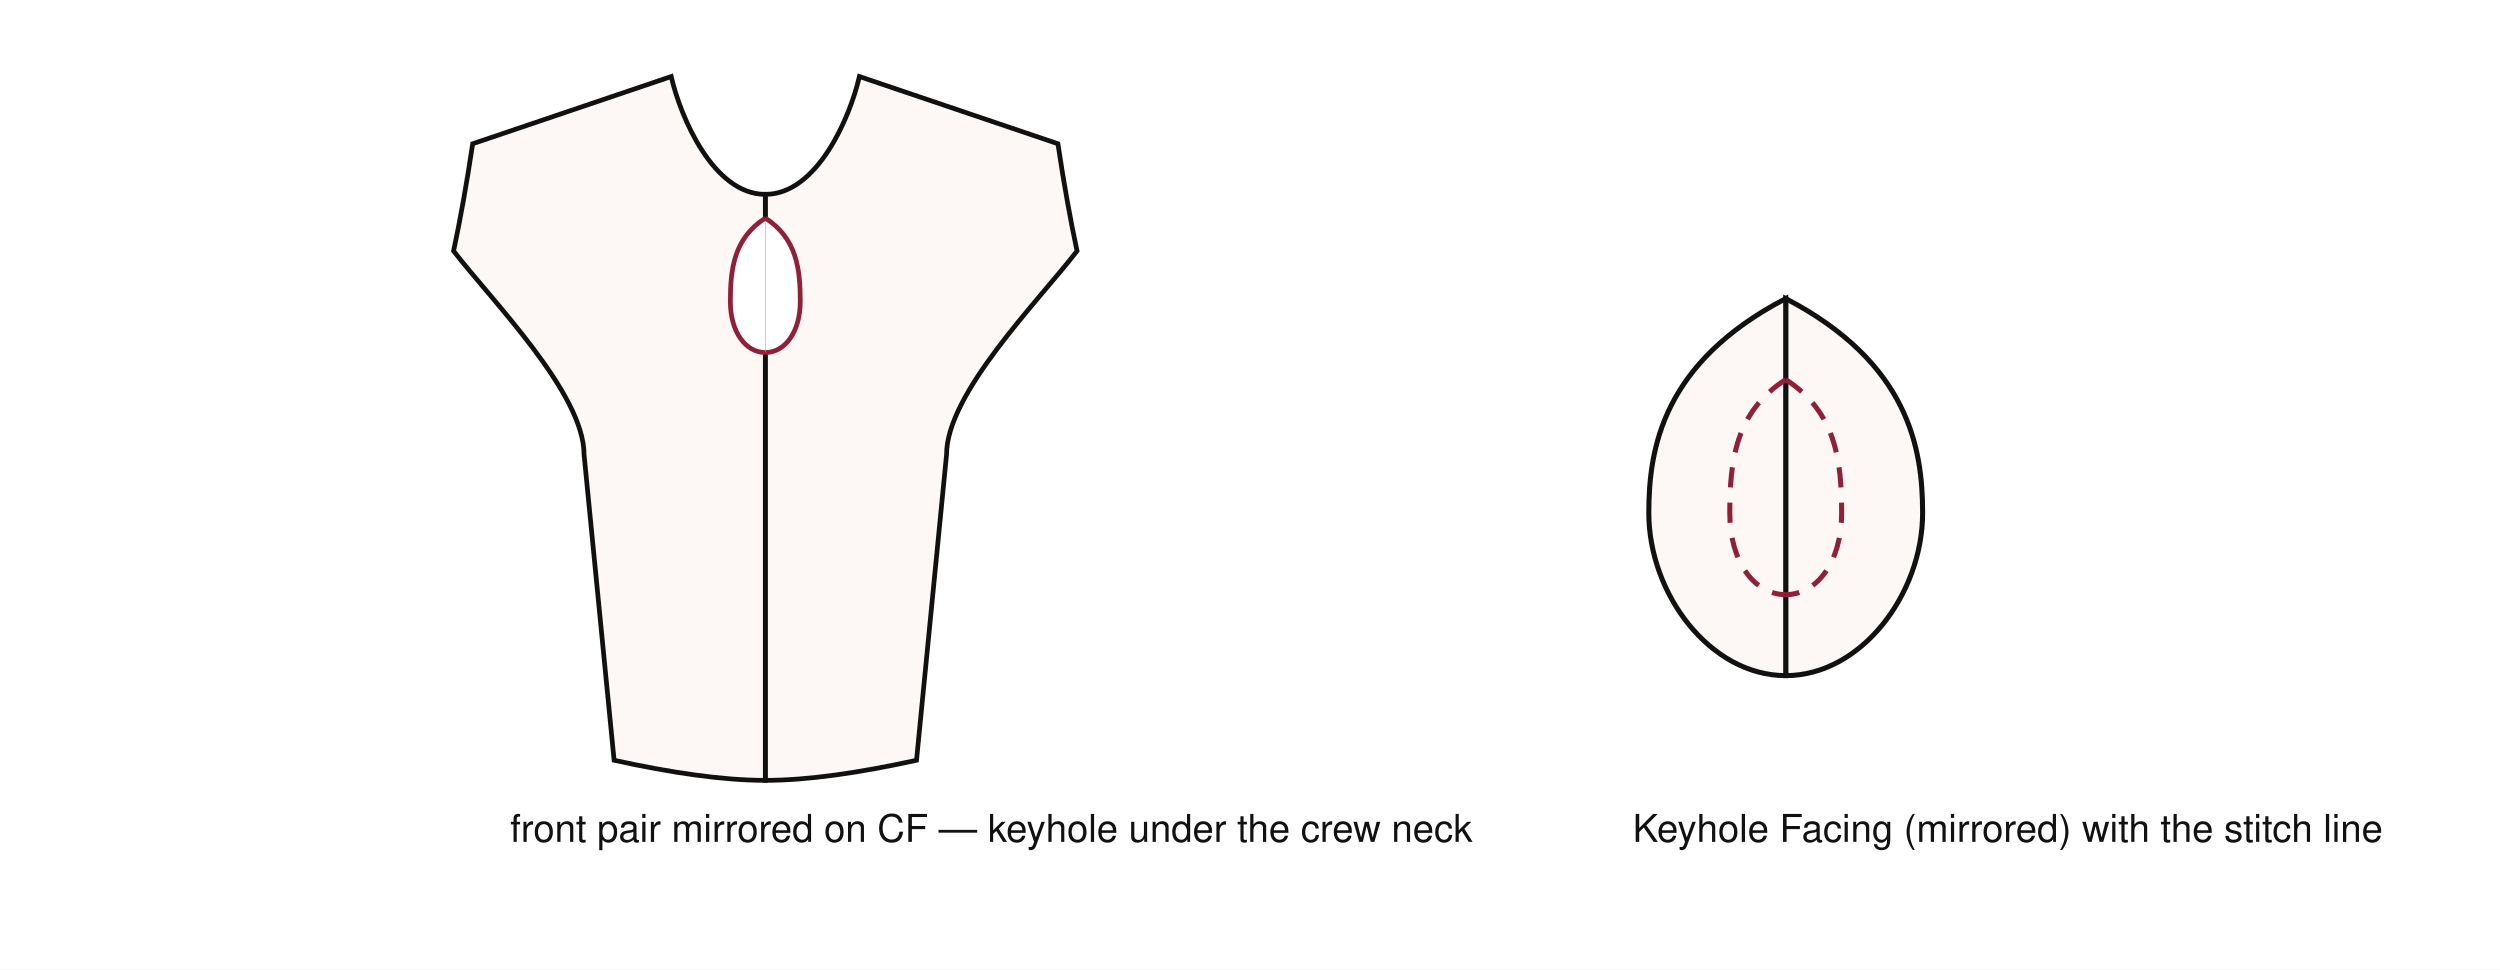
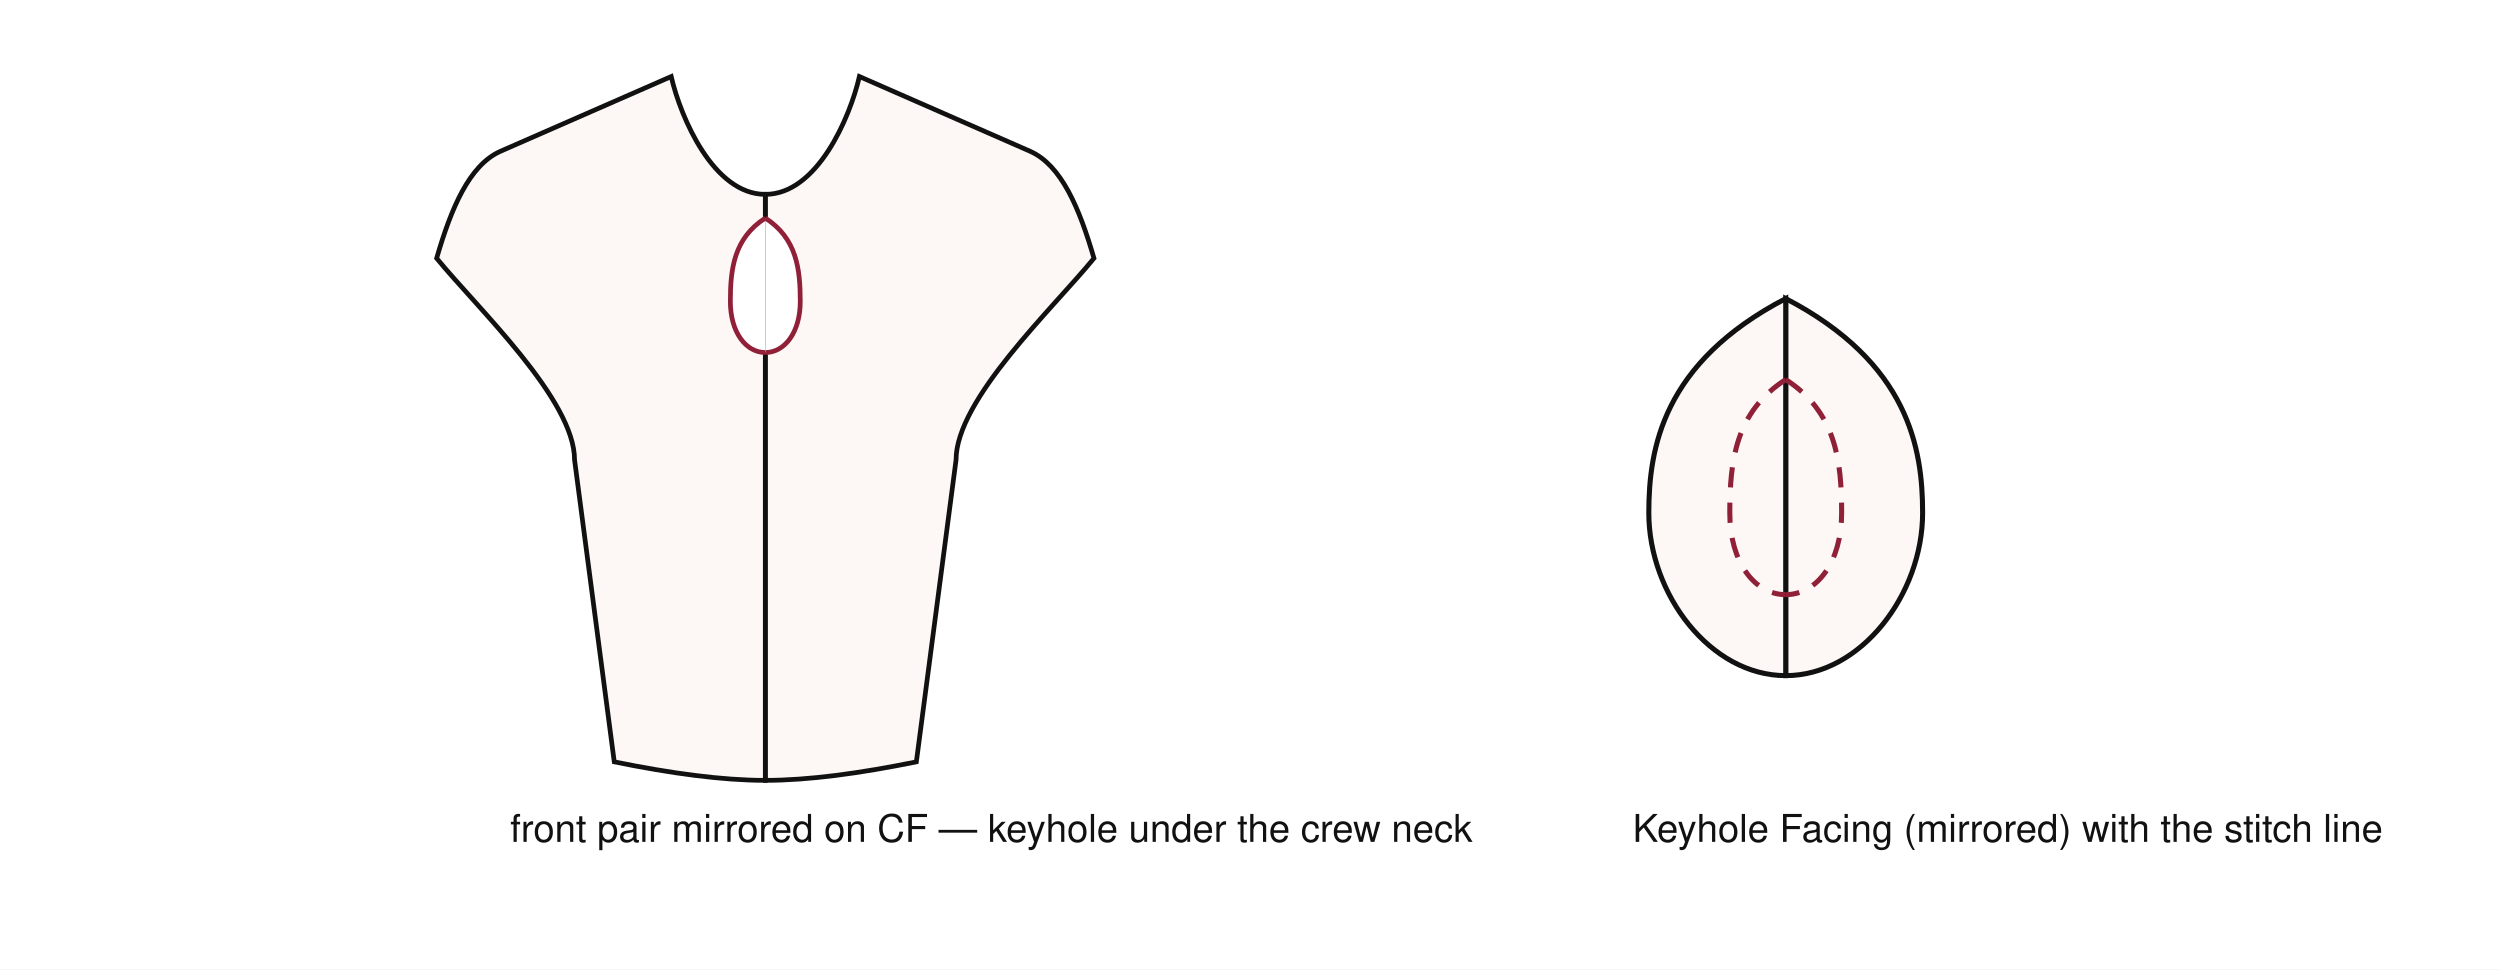
<svg xmlns="http://www.w3.org/2000/svg" width="980" height="380" viewBox="0 0 980 380">
  <rect width="100%" height="100%" fill="#fff" />
  <g transform="translate(300,30) scale(0.62)">
-     <path d="M0.0 74.5C32.7 74.5 53.5 26.1 59.5 0.0L185.0 42.5C188.8 67.7 192.8 90.3 197.1 110.3C172.3 142.4 114.6 200.4 114.6 239.0L95.6 432.3C59.4 440.2 27.1 445.0 0.0 445.0C0.0 296.8 0.0 185.7 0.0 74.5Z" fill="#fdf8f5" stroke="#111" stroke-width="3" />
-     <path d="M0.0 74.5C-32.7 74.5 -53.5 26.1 -59.5 0.0L-185.0 42.5C-188.8 67.7 -192.8 90.3 -197.1 110.3C-172.3 142.4 -114.6 200.4 -114.6 239.0L-95.6 432.3C-59.4 440.2 -27.1 445.0 0.0 445.0C0.0 296.8 0.0 185.7 0.0 74.5Z" fill="#fdf8f5" stroke="#111" stroke-width="3" />
+     <path d="M0.0 74.5C32.7 74.5 53.5 26.1 59.5 0.0L167.3 47.2C187.3 56.0 198.7 83.6 207.8 114.9C181.7 146.8 120.6 204.2 120.6 242.4L95.5 433.3C59.5 440.6 27.3 445.0 0.0 445.0C0.0 296.8 0.0 185.7 0.0 74.5Z" fill="#fdf8f5" stroke="#111" stroke-width="3" />
+     <path d="M0.0 74.5C-32.7 74.5 -53.5 26.1 -59.5 0.0L-167.3 47.2C-187.3 56.0 -198.7 83.6 -207.8 114.9C-181.7 146.8 -120.6 204.2 -120.6 242.4L-95.5 433.3C-59.5 440.6 -27.3 445.0 0.0 445.0C0.0 296.8 0.0 185.7 0.0 74.5Z" fill="#fdf8f5" stroke="#111" stroke-width="3" />
    <path d="M0.0 89.5C19.9 102.3 22.1 121.8 22.1 142.2C22.1 161.8 12.2 174.5 0.0 174.5" fill="#fff" stroke="#8f2038" stroke-width="3" />
    <path d="M0.0 89.5C-19.9 102.3 -22.1 121.8 -22.1 142.2C-22.1 161.8 -12.2 174.5 0.0 174.5" fill="#fff" stroke="#8f2038" stroke-width="3" />
  </g>
  <text x="200" y="330" font-family="Helvetica" font-size="15" fill="#111">front pair mirrored on CF — keyhole under the crew neck</text>
  <g transform="translate(700,60) scale(0.992)">
    <path d="M0.0 57.5C48.7 82.9 54.1 116.8 54.1 142.2C54.1 174.3 29.8 206.5 0.0 206.5Z" fill="#fdf8f5" stroke="#111" stroke-width="2" />
    <path d="M0.0 57.5C-48.7 82.9 -54.1 116.8 -54.1 142.2C-54.1 174.3 -29.8 206.5 0.0 206.5Z" fill="#fdf8f5" stroke="#111" stroke-width="2" />
    <path d="M0.0 89.5C19.9 102.3 22.1 121.8 22.1 142.2C22.1 161.8 12.2 174.5 0.0 174.5" fill="none" stroke="#8f2038" stroke-width="2" stroke-dasharray="8 6" />
    <path d="M0.0 89.5C-19.9 102.3 -22.1 121.8 -22.1 142.2C-22.1 161.8 -12.2 174.5 0.0 174.5" fill="none" stroke="#8f2038" stroke-width="2" stroke-dasharray="8 6" />
  </g>
  <text x="640" y="330" font-family="Helvetica" font-size="15" fill="#111">Keyhole Facing (mirrored) with the stitch line</text>
</svg>
